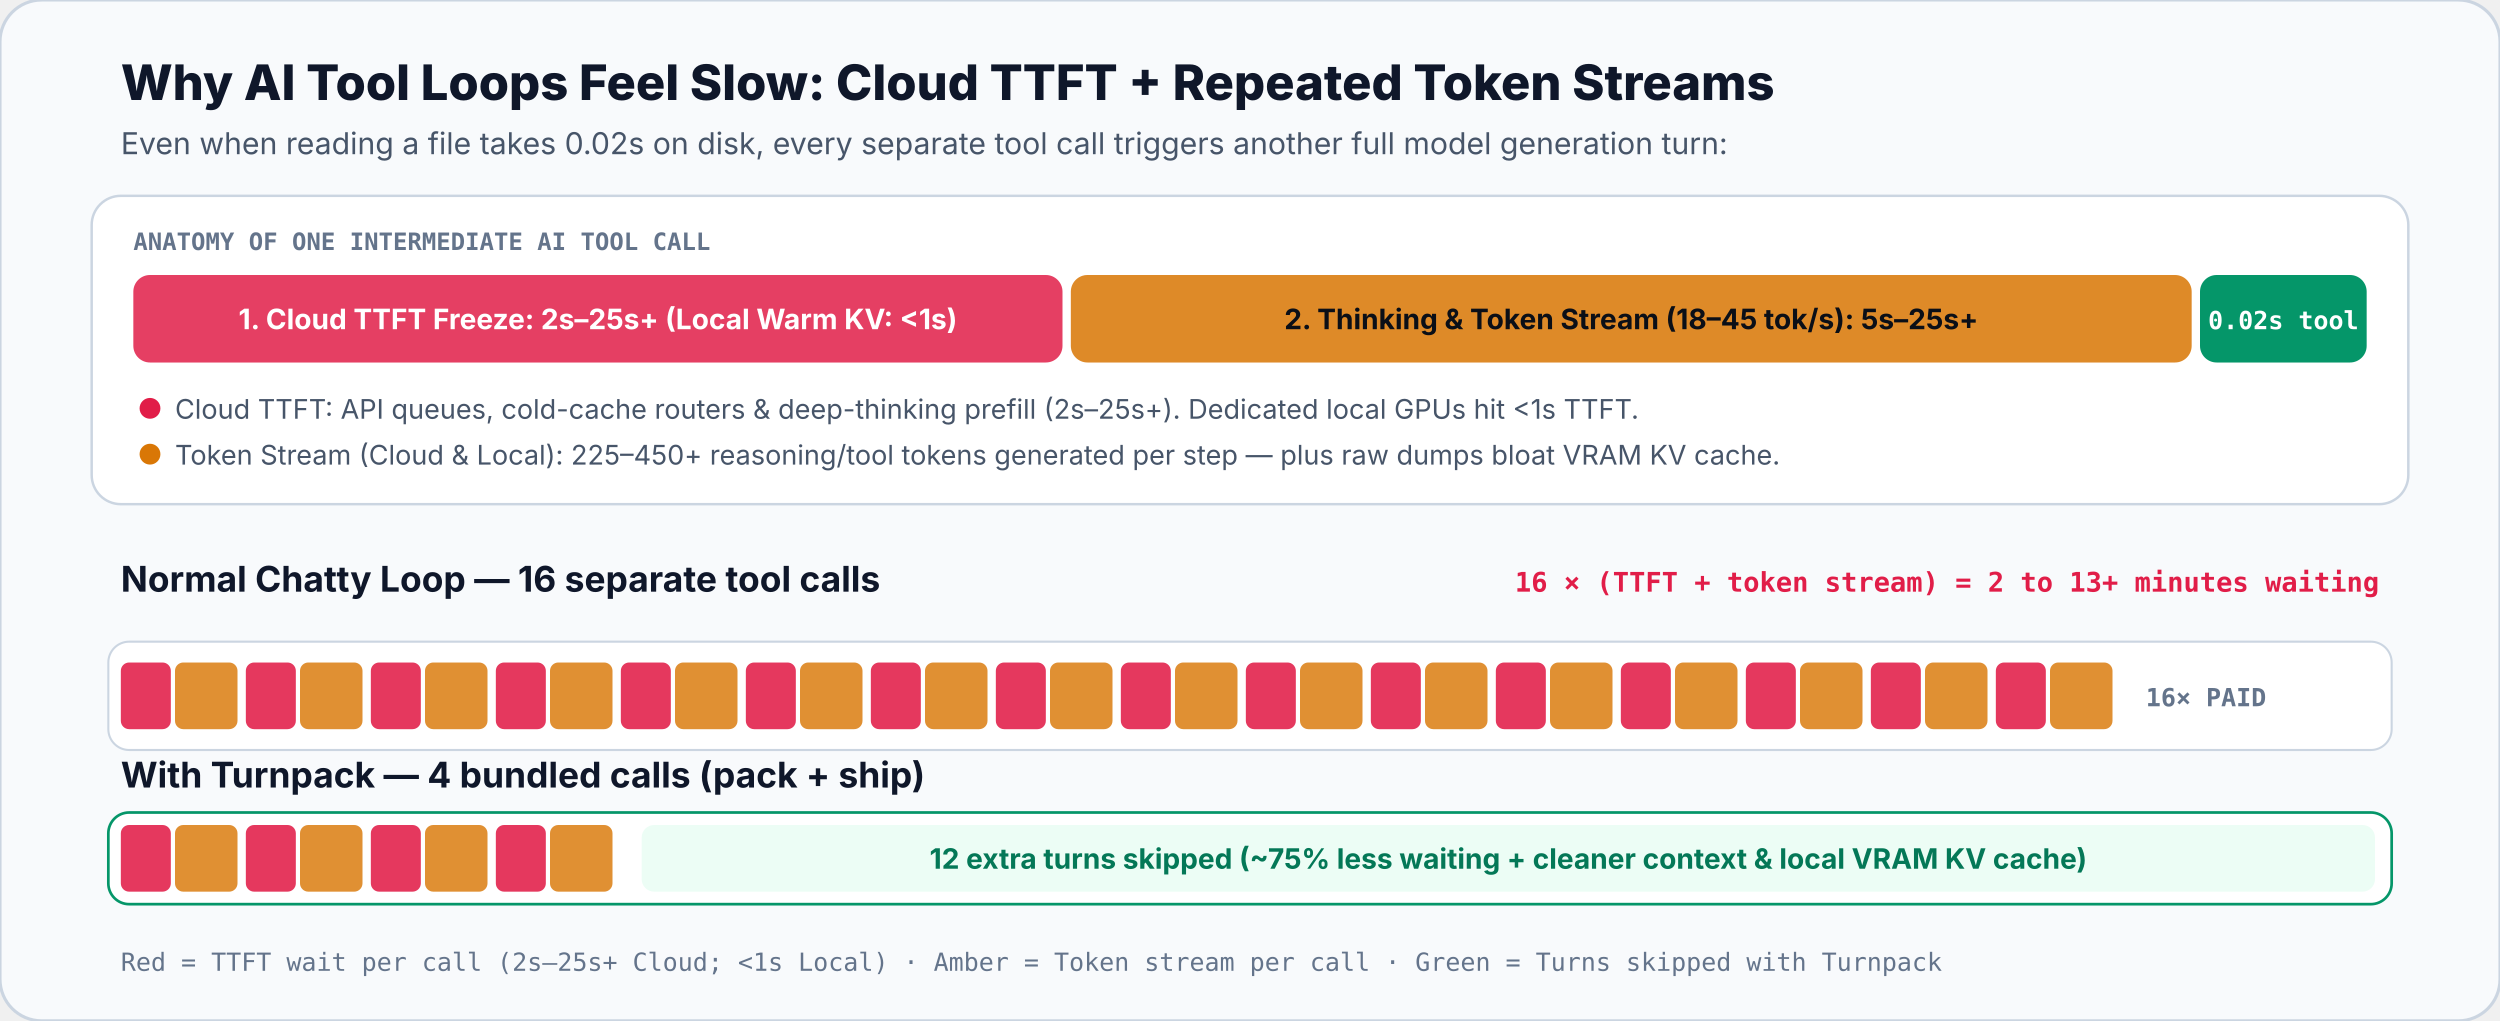
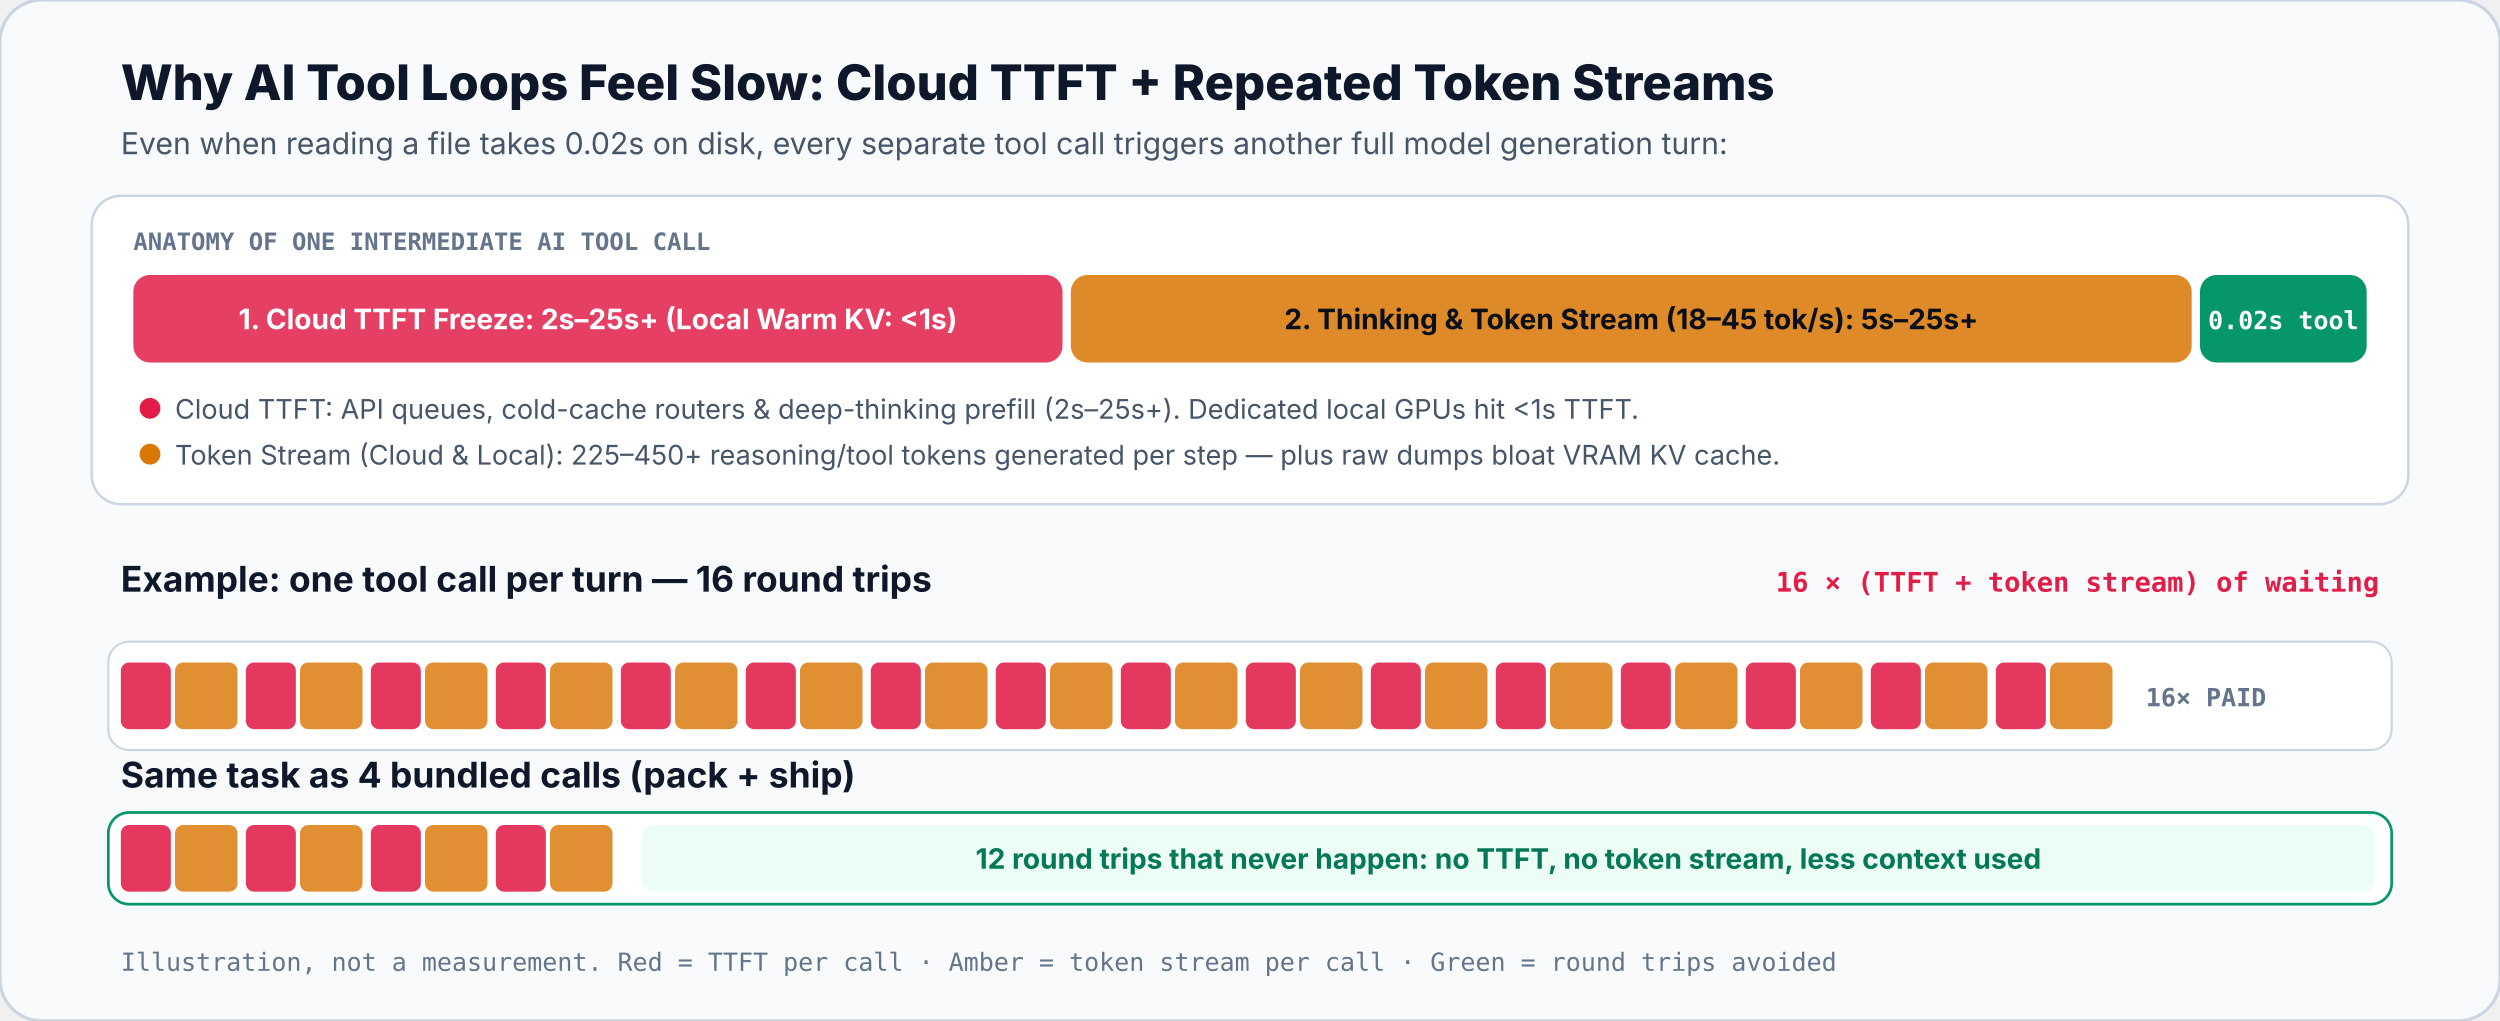
<svg xmlns="http://www.w3.org/2000/svg" viewBox="0 0 1200 490" width="1200" height="490" role="img" aria-label="TTFT and slow token streaming tax across 16 tool calls vs 4 Turnpack calls">
  <rect width="1200" height="490" rx="20" fill="#F8FAFC" stroke="#CBD5E1" stroke-width="1.5" />
  <text x="58" y="48" fill="#0F172A" font-family="Inter, -apple-system, BlinkMacSystemFont, 'Segoe UI', Roboto, sans-serif" font-size="23.5" font-weight="800">Why AI Tool Loops Feel Slow: Cloud TTFT + Repeated Token Streams</text>
  <text x="58" y="74" fill="#475569" font-family="Inter, -apple-system, BlinkMacSystemFont, 'Segoe UI', Roboto, sans-serif" font-size="14.5">Even when reading a file takes 0.02s on disk, every separate tool call triggers another full model generation turn:</text>
  <rect x="44" y="94" width="1112" height="148" rx="14" fill="#FFFFFF" stroke="#CBD5E1" stroke-width="1.2" />
  <text x="64" y="120" fill="#64748B" font-family="ui-monospace, SFMono-Regular, Menlo, Consolas, monospace" font-size="11.5" font-weight="700">ANATOMY OF ONE INTERMEDIATE AI TOOL CALL</text>
  <rect x="64" y="132" width="446" height="42" rx="8" fill="#E11D48" opacity="0.85" />
  <text x="287" y="158" text-anchor="middle" fill="#FFFFFF" font-family="Inter, -apple-system, BlinkMacSystemFont, 'Segoe UI', Roboto, sans-serif" font-size="13.5" font-weight="700">1. Cloud TTFT Freeze: 2s–25s+  (Local Warm KV: &lt;1s)</text>
  <rect x="514" y="132" width="538" height="42" rx="8" fill="#D97706" opacity="0.86" />
  <text x="783" y="158" text-anchor="middle" fill="#0B0F17" font-family="Inter, -apple-system, BlinkMacSystemFont, 'Segoe UI', Roboto, sans-serif" font-size="13.5" font-weight="700">2. Thinking &amp; Token Stream (18–45 tok/s): 5s–25s+</text>
  <rect x="1056" y="132" width="80" height="42" rx="8" fill="#059669" />
  <text x="1096" y="158" text-anchor="middle" fill="#FFFFFF" font-family="ui-monospace, SFMono-Regular, Menlo, Consolas, monospace" font-size="12" font-weight="700">0.02s tool</text>
  <circle cx="72" cy="196" r="5" fill="#E11D48" />
  <text x="84" y="201" fill="#475569" font-family="Inter, -apple-system, BlinkMacSystemFont, 'Segoe UI', Roboto, sans-serif" font-size="13">Cloud TTFT: API queues, cold-cache routers &amp; deep-thinking prefill (2s–25s+). Dedicated local GPUs hit &lt;1s TTFT.</text>
  <circle cx="72" cy="218" r="5" fill="#D97706" />
  <text x="84" y="223" fill="#475569" font-family="Inter, -apple-system, BlinkMacSystemFont, 'Segoe UI', Roboto, sans-serif" font-size="13">Token Stream (Cloud &amp; Local): 225–450+ reasoning/tool tokens generated per step — plus raw dumps bloat VRAM KV cache.</text>
-   <text x="58" y="284" fill="#0F172A" font-family="Inter, -apple-system, BlinkMacSystemFont, 'Segoe UI', Roboto, sans-serif" font-size="17" font-weight="700">Normal Chatty Loop — 16 separate tool calls</text>
-   <text x="1142" y="284" text-anchor="end" fill="#E11D48" font-family="ui-monospace, SFMono-Regular, Menlo, Consolas, monospace" font-size="13" font-weight="700">16 × (TTFT + token stream) = 2 to 13+ minutes waiting</text>
+   <text x="58" y="284" fill="#0F172A" font-family="Inter, -apple-system, BlinkMacSystemFont, 'Segoe UI', Roboto, sans-serif" font-size="17" font-weight="700">Example: one tool call per turn — 16 round trips</text>
+   <text x="1142" y="284" text-anchor="end" fill="#E11D48" font-family="ui-monospace, SFMono-Regular, Menlo, Consolas, monospace" font-size="13" font-weight="700">16 × (TTFT + token stream) of waiting</text>
  <rect x="52" y="308" width="1096" height="52" rx="10" fill="#FFFFFF" stroke="#CBD5E1" stroke-width="1" />
  <rect x="58" y="318" width="24" height="32" rx="4" fill="#E11D48" opacity="0.88" />
  <rect x="84" y="318" width="30" height="32" rx="4" fill="#D97706" opacity="0.82" />
  <rect x="118" y="318" width="24" height="32" rx="4" fill="#E11D48" opacity="0.88" />
  <rect x="144" y="318" width="30" height="32" rx="4" fill="#D97706" opacity="0.82" />
  <rect x="178" y="318" width="24" height="32" rx="4" fill="#E11D48" opacity="0.88" />
  <rect x="204" y="318" width="30" height="32" rx="4" fill="#D97706" opacity="0.82" />
  <rect x="238" y="318" width="24" height="32" rx="4" fill="#E11D48" opacity="0.88" />
  <rect x="264" y="318" width="30" height="32" rx="4" fill="#D97706" opacity="0.82" />
  <rect x="298" y="318" width="24" height="32" rx="4" fill="#E11D48" opacity="0.88" />
  <rect x="324" y="318" width="30" height="32" rx="4" fill="#D97706" opacity="0.82" />
  <rect x="358" y="318" width="24" height="32" rx="4" fill="#E11D48" opacity="0.88" />
  <rect x="384" y="318" width="30" height="32" rx="4" fill="#D97706" opacity="0.82" />
  <rect x="418" y="318" width="24" height="32" rx="4" fill="#E11D48" opacity="0.88" />
  <rect x="444" y="318" width="30" height="32" rx="4" fill="#D97706" opacity="0.82" />
  <rect x="478" y="318" width="24" height="32" rx="4" fill="#E11D48" opacity="0.88" />
  <rect x="504" y="318" width="30" height="32" rx="4" fill="#D97706" opacity="0.82" />
  <rect x="538" y="318" width="24" height="32" rx="4" fill="#E11D48" opacity="0.88" />
  <rect x="564" y="318" width="30" height="32" rx="4" fill="#D97706" opacity="0.82" />
  <rect x="598" y="318" width="24" height="32" rx="4" fill="#E11D48" opacity="0.88" />
  <rect x="624" y="318" width="30" height="32" rx="4" fill="#D97706" opacity="0.82" />
  <rect x="658" y="318" width="24" height="32" rx="4" fill="#E11D48" opacity="0.88" />
  <rect x="684" y="318" width="30" height="32" rx="4" fill="#D97706" opacity="0.82" />
  <rect x="718" y="318" width="24" height="32" rx="4" fill="#E11D48" opacity="0.88" />
  <rect x="744" y="318" width="30" height="32" rx="4" fill="#D97706" opacity="0.82" />
  <rect x="778" y="318" width="24" height="32" rx="4" fill="#E11D48" opacity="0.88" />
  <rect x="804" y="318" width="30" height="32" rx="4" fill="#D97706" opacity="0.82" />
  <rect x="838" y="318" width="24" height="32" rx="4" fill="#E11D48" opacity="0.88" />
  <rect x="864" y="318" width="30" height="32" rx="4" fill="#D97706" opacity="0.82" />
  <rect x="898" y="318" width="24" height="32" rx="4" fill="#E11D48" opacity="0.88" />
  <rect x="924" y="318" width="30" height="32" rx="4" fill="#D97706" opacity="0.82" />
  <rect x="958" y="318" width="24" height="32" rx="4" fill="#E11D48" opacity="0.88" />
  <rect x="984" y="318" width="30" height="32" rx="4" fill="#D97706" opacity="0.82" />
  <text x="1030" y="339" fill="#64748B" font-family="ui-monospace, SFMono-Regular, Menlo, Consolas, monospace" font-size="12" font-weight="700">16× PAID</text>
-   <text x="58" y="378" fill="#0F172A" font-family="Inter, -apple-system, BlinkMacSystemFont, 'Segoe UI', Roboto, sans-serif" font-size="17" font-weight="700">With Turnpack — 4 bundled calls (pack + ship)</text>
+   <text x="58" y="378" fill="#0F172A" font-family="Inter, -apple-system, BlinkMacSystemFont, 'Segoe UI', Roboto, sans-serif" font-size="17" font-weight="700">Same task as 4 bundled calls (pack + ship)</text>
  <rect x="52" y="390" width="1096" height="44" rx="10" fill="#FFFFFF" stroke="#059669" stroke-width="1.3" />
  <rect x="58" y="396" width="24" height="32" rx="4" fill="#E11D48" opacity="0.88" />
  <rect x="84" y="396" width="30" height="32" rx="4" fill="#D97706" opacity="0.82" />
  <rect x="118" y="396" width="24" height="32" rx="4" fill="#E11D48" opacity="0.88" />
  <rect x="144" y="396" width="30" height="32" rx="4" fill="#D97706" opacity="0.82" />
  <rect x="178" y="396" width="24" height="32" rx="4" fill="#E11D48" opacity="0.88" />
  <rect x="204" y="396" width="30" height="32" rx="4" fill="#D97706" opacity="0.82" />
  <rect x="238" y="396" width="24" height="32" rx="4" fill="#E11D48" opacity="0.88" />
  <rect x="264" y="396" width="30" height="32" rx="4" fill="#D97706" opacity="0.82" />
  <rect x="308" y="396" width="832" height="32" rx="6" fill="#ECFDF5" />
-   <text x="724" y="417" text-anchor="middle" fill="#047857" font-family="Inter, -apple-system, BlinkMacSystemFont, 'Segoe UI', Roboto, sans-serif" font-size="13.5" font-weight="700">12 extra turns skipped (~75% less waiting + cleaner context &amp; local VRAM KV cache)</text>
-   <text x="58" y="466" fill="#64748B" font-family="ui-monospace, SFMono-Regular, Menlo, Consolas, monospace" font-size="12">Red = TTFT wait per call (2s–25s+ Cloud; &lt;1s Local)   ·   Amber = Token stream per call   ·   Green = Turns skipped with Turnpack</text>
+   <text x="724" y="417" text-anchor="middle" fill="#047857" font-family="Inter, -apple-system, BlinkMacSystemFont, 'Segoe UI', Roboto, sans-serif" font-size="13.5" font-weight="700">12 round trips that never happen: no TTFT, no token stream, less context used</text>
+   <text x="58" y="466" fill="#64748B" font-family="ui-monospace, SFMono-Regular, Menlo, Consolas, monospace" font-size="12">Illustration, not a measurement. Red = TTFT per call · Amber = token stream per call · Green = round trips avoided</text>
</svg>
